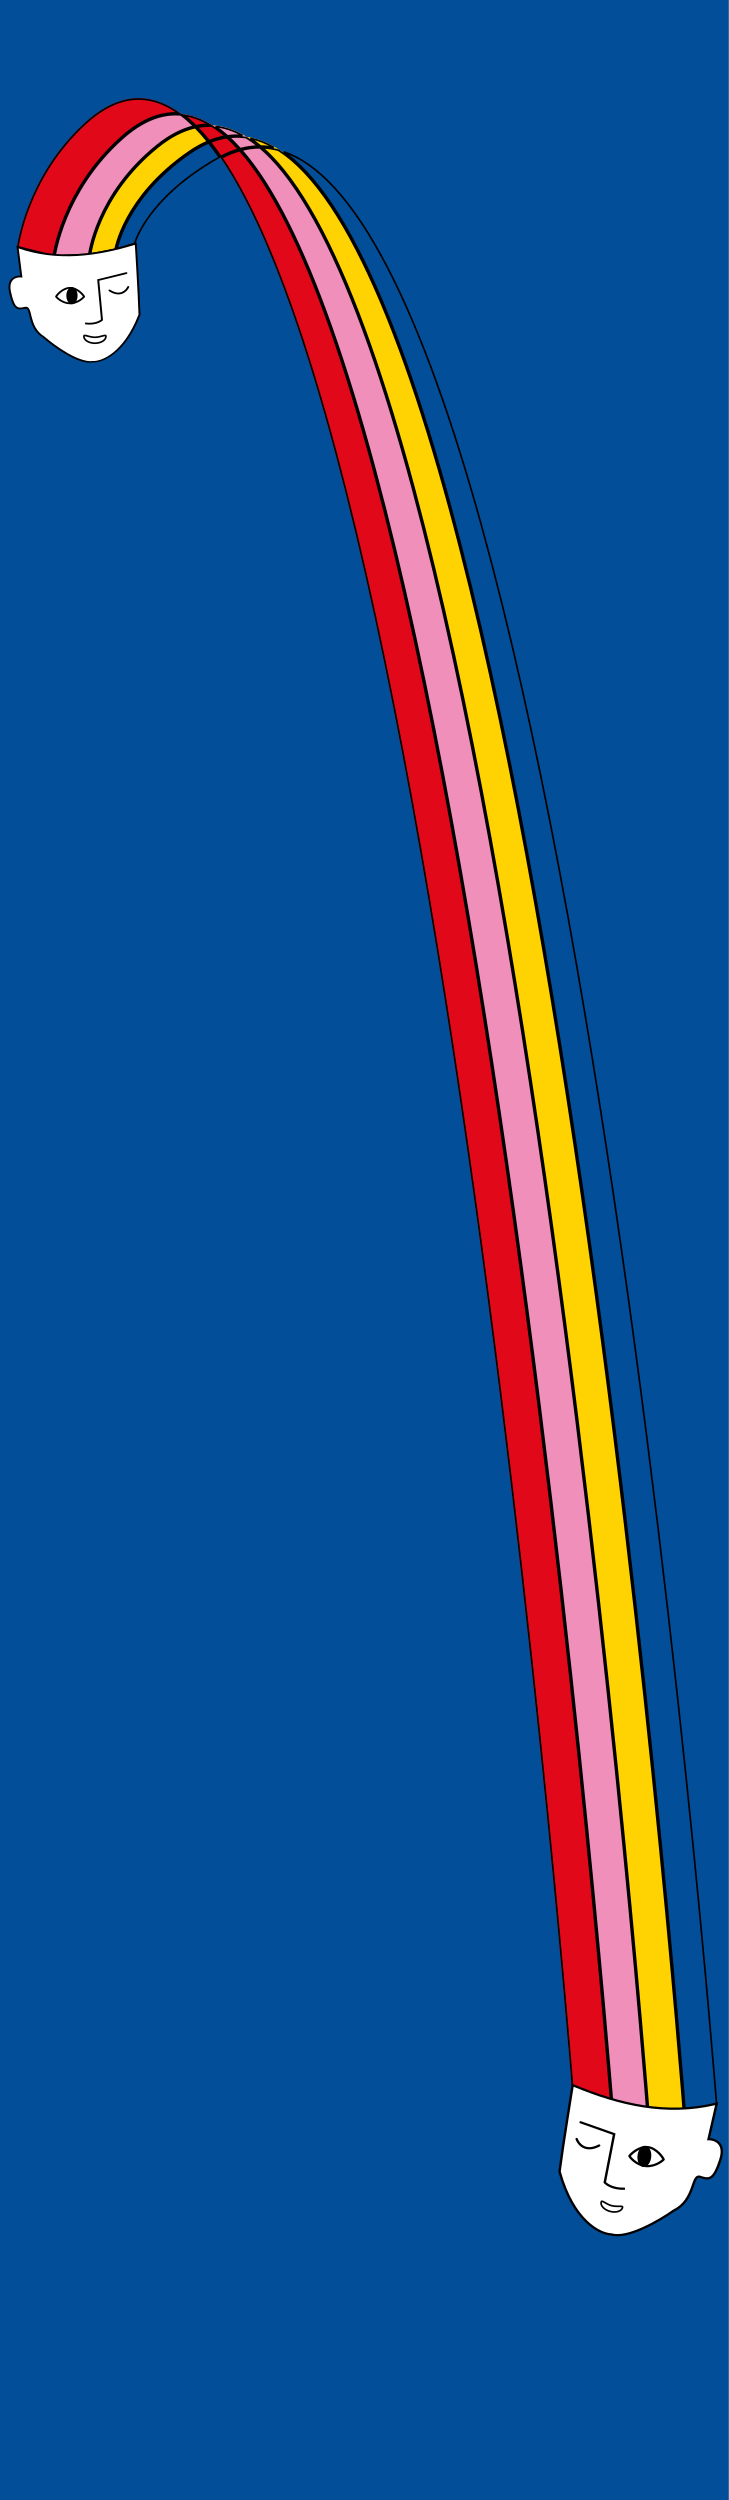
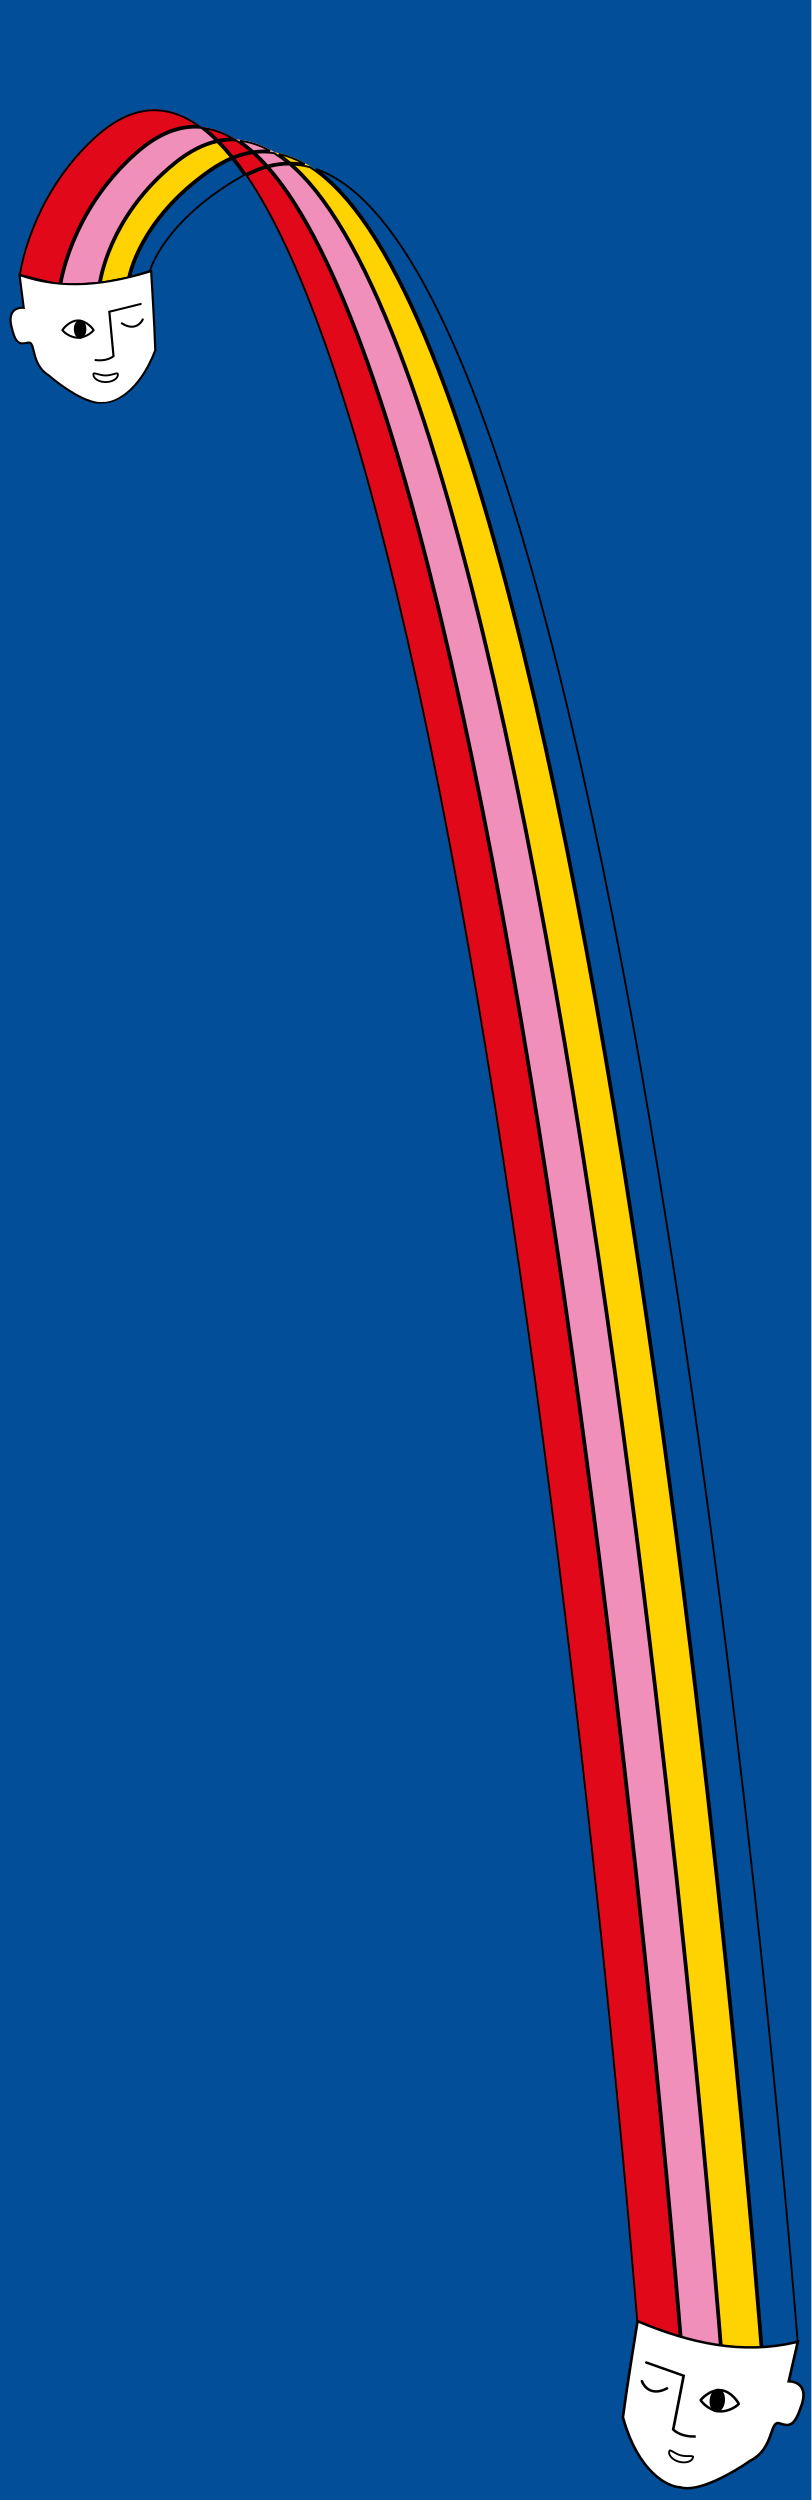
- <svg xmlns="http://www.w3.org/2000/svg" width="430" height="1475" viewBox="0 0 430 1475" fill="none">
-   <rect width="430" height="1475" fill="#034E98" />
+ <svg xmlns="http://www.w3.org/2000/svg" width="430" height="1325" viewBox="0 0 430 1325" fill="none">
+   <rect width="430" height="1325" fill="#034E98" />
  <path d="M79.867 144C79.867 144 86.486 117.925 128.325 93.931C326.397 -19.66 423.292 1241.56 423.292 1241.56L403.792 1246.51C403.792 1246.51 305.573 -43.997 111.706 90.05C73.181 116.688 68.367 147.5 68.367 147.5L79.867 144Z" fill="#034E98" />
  <path d="M68.367 147.5C68.367 147.5 73.181 116.688 111.706 90.05C305.573 -43.997 403.792 1246.51 403.792 1246.51L382.276 1246.4C382.276 1246.4 281.949 -65.849 92.984 86.174C56.892 115.21 52.867 150.5 52.867 150.5L68.367 147.5Z" fill="#FFD301" />
  <path d="M52.867 150.5C52.867 150.5 56.892 115.21 92.984 86.174C281.949 -65.849 382.276 1246.4 382.276 1246.4L360.792 1239.56C360.792 1239.56 256.722 -82.952 72.003 81.244C36.834 112.505 31.867 151.5 31.867 151.5L52.867 150.5Z" fill="#F090BA" />
  <path d="M31.867 151.5C31.867 151.5 36.834 112.505 72.003 81.244C256.722 -82.952 360.792 1239.56 360.792 1239.56L337.308 1231.16C337.308 1231.16 232.965 -95.596 49.855 72.685C14.938 104.774 10 146 10 146L31.867 151.5Z" fill="#E00819" />
-   <path d="M53.46 149.876C53.495 149.645 53.543 149.356 53.603 149.014C53.782 148.003 54.078 146.522 54.545 144.653C55.48 140.915 57.102 135.624 59.848 129.428C65.339 117.036 75.323 101.023 93.297 86.563C100.765 80.555 108.071 76.866 115.218 75.297C117.653 77.767 120.071 80.494 122.47 83.468C118.818 85.02 115.135 87.071 111.422 89.639C92.09 103.005 81.204 117.429 75.151 128.525C72.124 134.072 70.307 138.785 69.245 142.117C68.714 143.784 68.372 145.104 68.162 146.011C68.057 146.465 67.986 146.815 67.94 147.053C67.938 147.06 67.937 147.067 67.936 147.074L53.46 149.876ZM79.46 143.601L69.016 146.78C69.049 146.621 69.089 146.44 69.136 146.237C69.341 145.354 69.675 144.06 70.198 142.421C71.242 139.144 73.036 134.489 76.029 129.004C82.013 118.034 92.797 103.733 111.99 90.461C115.741 87.868 119.45 85.815 123.119 84.279C125.218 86.923 127.303 89.756 129.374 92.772C128.942 93.007 128.509 93.249 128.076 93.498C107.097 105.529 94.928 118.093 88.001 127.67C84.538 132.458 82.387 136.496 81.1 139.345C80.456 140.769 80.028 141.896 79.761 142.669C79.627 143.056 79.533 143.355 79.473 143.558C79.468 143.573 79.464 143.587 79.46 143.601ZM10.556 145.624C10.557 145.616 10.558 145.609 10.559 145.601C10.603 145.295 10.672 144.841 10.773 144.25C10.975 143.069 11.302 141.343 11.804 139.17C12.808 134.823 14.51 128.691 17.299 121.558C22.878 107.291 32.805 89.034 50.193 73.054C61.574 62.594 72.587 57.997 83.237 58.463C90.678 58.789 97.994 61.589 105.183 66.666C94.272 66.164 83.095 70.715 71.671 80.87C54.017 96.562 43.944 114.195 38.285 127.904C35.455 134.759 33.727 140.635 32.707 144.8C32.197 146.882 31.864 148.537 31.657 149.674C31.565 150.183 31.498 150.587 31.453 150.88L10.556 145.624ZM52.427 150.02L32.45 150.972C32.495 150.692 32.557 150.317 32.641 149.853C32.844 148.734 33.173 147.099 33.678 145.037C34.689 140.914 36.401 135.087 39.209 128.286C44.825 114.682 54.82 97.187 72.335 81.618C83.814 71.414 94.919 67.037 105.656 67.693C106.004 67.714 106.353 67.741 106.7 67.773C109.278 69.713 111.839 71.945 114.384 74.461C107.261 76.142 100.021 79.87 92.67 85.784C74.552 100.36 64.478 116.511 58.934 129.023C56.162 135.278 54.522 140.625 53.575 144.411C53.101 146.304 52.801 147.807 52.618 148.84C52.528 149.353 52.466 149.75 52.427 150.02ZM115.131 73.793C112.982 71.666 110.817 69.735 108.636 68.005C113.619 68.744 118.545 70.568 123.413 73.417C120.806 73.403 118.183 73.664 115.544 74.205C115.406 74.067 115.269 73.93 115.131 73.793ZM116.385 75.059C119.328 74.507 122.243 74.314 125.132 74.466C127.754 76.136 130.359 78.102 132.948 80.357C129.8 80.886 126.629 81.787 123.433 83.07C121.102 80.167 118.753 77.494 116.385 75.059ZM134.238 80.161C131.913 78.091 129.568 76.247 127.204 74.635C127.242 74.639 127.279 74.644 127.317 74.648C132.649 75.253 137.912 77.035 143.104 79.93C140.171 79.681 137.215 79.755 134.238 80.161ZM124.084 83.887C127.395 82.581 130.672 81.696 133.918 81.216C134.979 82.172 136.038 83.176 137.093 84.227C138.305 85.435 139.512 86.704 140.715 88.035C137.26 89.037 133.775 90.453 130.261 92.297C128.217 89.316 126.157 86.511 124.084 83.887ZM141.792 87.736C140.466 86.257 139.136 84.85 137.799 83.519C136.941 82.664 136.08 81.839 135.216 81.046C138.587 80.658 141.923 80.708 145.225 81.176C147.576 82.628 149.912 84.308 152.233 86.209C148.784 86.3 145.303 86.804 141.792 87.736ZM130.828 93.129C134.408 91.259 137.95 89.843 141.457 88.864C160.268 110.099 177.996 146.292 194.583 193.127C230.299 293.976 260.62 443.857 285.173 598.905C309.725 753.944 328.505 914.117 341.148 1035.53C347.469 1096.24 352.255 1147.26 355.462 1183.1C357.065 1201.02 358.273 1215.14 359.08 1224.79C359.484 1229.61 359.787 1233.31 359.99 1235.81C360.039 1236.42 360.083 1236.96 360.12 1237.42L360.218 1238.64L360.233 1238.83L337.781 1230.8L337.73 1230.16C337.679 1229.53 337.603 1228.57 337.501 1227.32C337.298 1224.82 336.994 1221.1 336.59 1216.26C335.781 1206.59 334.57 1192.41 332.965 1174.44C329.754 1138.49 324.963 1087.31 318.641 1026.43C305.997 904.676 287.231 744.08 262.742 588.741C238.254 433.411 208.039 283.303 172.491 182.537C159.344 145.272 145.454 114.712 130.828 93.129ZM361.264 1239.18L361.215 1238.56C361.164 1237.92 361.088 1236.98 360.987 1235.73C360.784 1233.23 360.48 1229.53 360.077 1224.7C359.269 1215.06 358.061 1200.93 356.458 1183.01C353.251 1147.16 348.464 1096.14 342.142 1035.43C329.499 914.004 310.717 753.812 286.161 598.749C261.607 443.694 231.275 293.735 195.526 192.793C179.033 146.224 161.365 110.021 142.536 88.576C146.201 87.644 149.826 87.191 153.412 87.194C155.389 88.88 157.355 90.727 159.31 92.73C180.057 113.979 199.448 152.678 217.434 203.492C253.396 305.091 283.647 454.831 307.998 609.357C332.347 763.875 350.792 923.146 363.15 1043.79C369.329 1104.11 373.986 1154.77 377.098 1190.36C378.654 1208.15 379.824 1222.17 380.605 1231.74C380.996 1236.53 381.289 1240.2 381.484 1242.68C381.582 1243.92 381.656 1244.86 381.704 1245.49L381.721 1245.7L361.264 1239.18ZM382.74 1245.9L382.701 1245.41C382.653 1244.78 382.579 1243.84 382.481 1242.6C382.286 1240.12 381.992 1236.45 381.602 1231.66C380.821 1222.09 379.651 1208.06 378.094 1190.27C374.982 1154.68 370.324 1104.01 364.145 1043.69C351.786 923.035 333.339 763.744 308.986 609.202C284.634 454.668 254.372 304.85 218.377 203.158C200.384 152.326 180.935 113.447 160.025 92.031C158.352 90.317 156.669 88.714 154.975 87.225C158.063 87.343 161.122 87.8 164.153 88.584C164.187 88.593 164.22 88.602 164.253 88.61C169.427 91.934 174.528 96.284 179.554 101.599C200.718 123.978 220.43 163.308 238.661 214.364C275.115 316.452 305.562 465.16 329.955 618.091C354.348 771.014 372.682 928.128 384.919 1047.01C391.037 1106.46 395.631 1156.34 398.695 1191.36C400.227 1208.87 401.377 1222.67 402.144 1232.09C402.527 1236.8 402.815 1240.41 403.006 1242.85C403.102 1244.07 403.174 1244.99 403.222 1245.61L403.252 1246.01L382.74 1245.9ZM153.781 86.196C151.785 84.509 149.774 82.981 147.749 81.616C152.408 82.582 157.011 84.382 161.558 86.976C158.984 86.483 156.392 86.221 153.781 86.196ZM180.281 100.912C176.07 96.46 171.794 92.664 167.452 89.569C177.753 93.059 187.77 100.333 197.499 110.967C219.035 134.507 239.041 174.377 257.505 225.496C294.426 327.715 325.102 474.679 349.592 625.227C374.082 775.767 392.382 929.859 404.56 1046.32C410.649 1104.55 415.208 1153.37 418.244 1187.63C419.762 1204.76 420.9 1218.25 421.658 1227.46C422.036 1232.07 422.321 1235.6 422.51 1237.98C422.605 1239.17 422.676 1240.08 422.723 1240.68L422.761 1241.18L404.245 1245.88L404.219 1245.54C404.171 1244.92 404.099 1243.99 404.003 1242.77C403.811 1240.33 403.524 1236.72 403.14 1232.01C402.374 1222.59 401.224 1208.79 399.691 1191.28C396.627 1156.25 392.033 1106.36 385.914 1046.91C373.676 928.016 355.339 770.881 330.943 617.933C306.548 464.994 276.09 316.209 239.603 214.028C221.364 162.949 201.596 123.451 180.281 100.912Z" stroke="black" />
+   <path d="M79.473 143.558C79.468 143.573 79.464 143.587 79.46 143.601L69.016 146.78C69.049 146.621 69.089 146.44 69.136 146.237C69.341 145.354 69.675 144.06 70.198 142.421C71.242 139.144 73.036 134.489 76.029 129.004C82.013 118.034 92.797 103.733 111.99 90.461C115.741 87.868 119.45 85.815 123.119 84.279C125.218 86.923 127.303 89.756 129.374 92.772C128.942 93.007 128.509 93.249 128.076 93.498C107.097 105.529 94.928 118.093 88.001 127.67C84.538 132.458 82.387 136.496 81.1 139.345C80.456 140.769 80.028 141.896 79.761 142.669C79.627 143.056 79.533 143.355 79.473 143.558ZM67.94 147.053C67.938 147.06 67.937 147.067 67.936 147.074L53.46 149.876C53.495 149.645 53.543 149.356 53.603 149.014C53.782 148.003 54.078 146.522 54.545 144.653C55.48 140.915 57.102 135.624 59.848 129.428C65.339 117.036 75.323 101.023 93.297 86.563C100.765 80.555 108.071 76.866 115.218 75.297C117.653 77.767 120.071 80.494 122.47 83.468C118.818 85.02 115.135 87.071 111.422 89.639C92.09 103.005 81.204 117.429 75.151 128.525C72.124 134.072 70.307 138.785 69.245 142.117C68.714 143.784 68.372 145.104 68.162 146.011C68.057 146.465 67.986 146.815 67.94 147.053ZM52.618 148.84C52.528 149.353 52.466 149.75 52.427 150.02L32.45 150.972C32.495 150.692 32.557 150.317 32.641 149.853C32.844 148.734 33.173 147.099 33.678 145.037C34.689 140.914 36.401 135.087 39.209 128.286C44.825 114.682 54.82 97.187 72.335 81.618C83.814 71.414 94.919 67.037 105.656 67.693C106.004 67.714 106.353 67.741 106.7 67.773C109.278 69.713 111.839 71.945 114.384 74.461C107.261 76.142 100.021 79.87 92.67 85.784C74.552 100.36 64.478 116.511 58.934 129.023C56.162 135.278 54.522 140.625 53.575 144.411C53.101 146.304 52.801 147.807 52.618 148.84ZM31.657 149.674C31.565 150.183 31.498 150.587 31.453 150.88L10.556 145.624C10.557 145.616 10.558 145.609 10.559 145.601C10.603 145.295 10.672 144.841 10.773 144.25C10.975 143.069 11.302 141.343 11.804 139.17C12.808 134.823 14.51 128.691 17.299 121.558C22.878 107.291 32.805 89.034 50.193 73.054C61.574 62.594 72.587 57.997 83.237 58.463C90.678 58.789 97.994 61.589 105.183 66.666C94.272 66.164 83.095 70.715 71.671 80.87C54.017 96.562 43.944 114.195 38.285 127.904C35.455 134.759 33.727 140.635 32.707 144.8C32.197 146.882 31.864 148.537 31.657 149.674ZM115.131 73.793C112.982 71.666 110.817 69.735 108.636 68.005C113.619 68.744 118.545 70.568 123.413 73.417C120.806 73.403 118.183 73.664 115.544 74.205C115.406 74.067 115.269 73.93 115.131 73.793ZM116.385 75.059C119.328 74.507 122.243 74.314 125.132 74.466C127.754 76.136 130.359 78.102 132.948 80.357C129.8 80.886 126.629 81.787 123.433 83.07C121.102 80.167 118.753 77.494 116.385 75.059ZM134.238 80.161C131.913 78.091 129.568 76.247 127.204 74.635C127.242 74.639 127.279 74.644 127.317 74.648C132.649 75.253 137.912 77.035 143.104 79.93C140.171 79.681 137.215 79.755 134.238 80.161ZM124.084 83.887C127.395 82.581 130.672 81.696 133.918 81.216C134.979 82.172 136.038 83.176 137.093 84.227C138.305 85.435 139.512 86.704 140.715 88.035C137.26 89.037 133.775 90.453 130.261 92.297C128.217 89.316 126.157 86.511 124.084 83.887ZM141.792 87.736C140.466 86.257 139.136 84.85 137.799 83.519C136.941 82.664 136.08 81.839 135.216 81.046C138.587 80.658 141.923 80.708 145.225 81.176C147.576 82.628 149.912 84.308 152.233 86.209C148.784 86.3 145.303 86.804 141.792 87.736ZM130.828 93.129C134.408 91.259 137.95 89.843 141.457 88.864C160.268 110.099 177.996 146.292 194.583 193.127C230.299 293.976 260.62 443.857 285.173 598.905C309.725 753.944 328.505 914.117 341.148 1035.53C347.469 1096.24 352.255 1147.26 355.462 1183.1C357.065 1201.02 358.273 1215.14 359.08 1224.79C359.484 1229.61 359.787 1233.31 359.99 1235.81C360.039 1236.42 360.083 1236.96 360.12 1237.42L360.218 1238.64L360.233 1238.83L337.781 1230.8L337.73 1230.16C337.679 1229.53 337.603 1228.57 337.501 1227.32C337.298 1224.82 336.994 1221.1 336.59 1216.26C335.781 1206.59 334.57 1192.41 332.965 1174.44C329.754 1138.49 324.963 1087.31 318.641 1026.43C305.997 904.676 287.231 744.08 262.742 588.741C238.254 433.411 208.039 283.303 172.491 182.537C159.344 145.272 145.454 114.712 130.828 93.129ZM361.264 1239.18L361.215 1238.56C361.164 1237.92 361.088 1236.98 360.987 1235.73C360.784 1233.23 360.48 1229.53 360.077 1224.7C359.269 1215.06 358.061 1200.93 356.458 1183.01C353.251 1147.16 348.464 1096.14 342.142 1035.43C329.499 914.004 310.717 753.812 286.161 598.749C261.607 443.694 231.275 293.735 195.526 192.793C179.033 146.224 161.365 110.021 142.536 88.576C146.201 87.644 149.826 87.191 153.412 87.194C155.389 88.88 157.355 90.727 159.31 92.73C180.057 113.979 199.448 152.678 217.434 203.492C253.396 305.091 283.647 454.831 307.998 609.357C332.347 763.875 350.792 923.146 363.15 1043.79C369.329 1104.11 373.986 1154.77 377.098 1190.36C378.654 1208.15 379.824 1222.17 380.605 1231.74C380.996 1236.53 381.289 1240.2 381.484 1242.68C381.582 1243.92 381.656 1244.86 381.704 1245.49L381.721 1245.7L361.264 1239.18ZM153.781 86.196C151.785 84.509 149.774 82.981 147.749 81.616C152.408 82.582 157.011 84.382 161.558 86.976C158.984 86.483 156.392 86.221 153.781 86.196ZM164.153 88.584C164.187 88.593 164.22 88.602 164.253 88.61C169.427 91.934 174.528 96.284 179.554 101.599C200.718 123.978 220.43 163.308 238.661 214.364C275.115 316.452 305.562 465.16 329.955 618.091C354.348 771.014 372.682 928.128 384.919 1047.01C391.037 1106.46 395.631 1156.34 398.695 1191.36C400.227 1208.87 401.377 1222.67 402.144 1232.09C402.527 1236.8 402.815 1240.41 403.006 1242.85C403.102 1244.07 403.174 1244.99 403.222 1245.61L403.252 1246.01L382.74 1245.9L382.701 1245.41C382.653 1244.78 382.579 1243.84 382.481 1242.6C382.286 1240.12 381.992 1236.45 381.602 1231.66C380.821 1222.09 379.651 1208.06 378.094 1190.27C374.982 1154.68 370.324 1104.01 364.145 1043.69C351.786 923.035 333.339 763.744 308.986 609.202C284.634 454.668 254.372 304.85 218.377 203.158C200.384 152.326 180.935 113.447 160.025 92.031C158.352 90.317 156.669 88.714 154.975 87.225C158.063 87.343 161.122 87.8 164.153 88.584ZM422.761 1241.18L404.245 1245.88L404.219 1245.54C404.171 1244.92 404.099 1243.99 404.003 1242.77C403.811 1240.33 403.524 1236.72 403.14 1232.01C402.374 1222.59 401.224 1208.79 399.691 1191.28C396.627 1156.25 392.033 1106.36 385.914 1046.91C373.676 928.016 355.339 770.881 330.943 617.933C306.548 464.994 276.09 316.209 239.603 214.028C221.364 162.949 201.596 123.451 180.281 100.912C176.07 96.46 171.794 92.664 167.452 89.569C177.753 93.059 187.77 100.333 197.499 110.967C219.035 134.507 239.041 174.377 257.505 225.496C294.426 327.715 325.102 474.679 349.592 625.227C374.082 775.767 392.382 929.859 404.56 1046.32C410.649 1104.55 415.208 1153.37 418.244 1187.63C419.762 1204.76 420.9 1218.25 421.658 1227.46C422.036 1232.07 422.321 1235.6 422.51 1237.98C422.605 1239.17 422.676 1240.08 422.723 1240.68L422.761 1241.18Z" stroke="black" />
  <path d="M418.038 1262.12L422.84 1241.14C393.455 1248.34 365.428 1241.78 337.894 1230.23C337.894 1230.23 332.145 1265.42 330.132 1281.2C338.186 1310.26 353.805 1318.03 360.607 1318.28C370.146 1321.24 389.172 1310.16 397.493 1304.25C410.404 1297.96 407.827 1282.56 413.113 1284.34C418.399 1286.13 421.103 1286.39 425.041 1274.17C428.192 1264.38 421.685 1262.06 418.038 1262.12Z" fill="white" />
  <path d="M367.274 1302.52C367.016 1303.5 366.146 1304.29 364.812 1304.73C363.484 1305.16 361.762 1305.21 359.971 1304.74C358.18 1304.27 356.704 1303.38 355.759 1302.35C354.811 1301.32 354.442 1300.2 354.699 1299.22C354.767 1298.96 354.844 1298.84 354.897 1298.78C354.937 1298.74 354.976 1298.72 355.044 1298.72C355.132 1298.71 355.269 1298.73 355.477 1298.81C355.68 1298.88 355.918 1299 356.197 1299.15C356.419 1299.27 356.663 1299.41 356.927 1299.56C357.962 1300.16 359.309 1300.94 360.86 1301.35C362.411 1301.76 363.967 1301.74 365.163 1301.73C365.469 1301.72 365.75 1301.72 366.003 1301.72C366.321 1301.73 366.584 1301.74 366.798 1301.78C367.016 1301.81 367.146 1301.86 367.22 1301.91C367.278 1301.95 367.302 1301.98 367.316 1302.04C367.335 1302.12 367.341 1302.26 367.274 1302.52Z" stroke="black" />
  <path fill-rule="evenodd" clip-rule="evenodd" d="M337.187 1230.12L337.893 1230.23C337.187 1230.12 337.187 1230.12 337.187 1230.12L337.187 1230.12L336.936 1231.67C336.775 1232.66 336.543 1234.1 336.257 1235.87C335.687 1239.41 334.905 1244.31 334.06 1249.69C332.372 1260.46 330.43 1273.21 329.422 1281.11L329.406 1281.23L329.439 1281.35C337.494 1310.41 353.177 1318.59 360.487 1318.93C363.038 1319.7 366.131 1319.53 369.399 1318.81C372.722 1318.08 376.305 1316.77 379.826 1315.19C386.841 1312.04 393.693 1307.78 397.886 1304.81C404.55 1301.54 407.198 1295.93 408.837 1291.49C409.078 1290.84 409.304 1290.19 409.515 1289.59C409.659 1289.18 409.797 1288.78 409.929 1288.42C410.262 1287.49 410.569 1286.72 410.896 1286.12C411.228 1285.51 411.539 1285.16 411.834 1284.99C412.081 1284.85 412.386 1284.8 412.877 1284.96C415.47 1285.84 417.838 1286.52 420.009 1285.04C421.053 1284.34 421.987 1283.17 422.9 1281.47C423.815 1279.75 424.736 1277.44 425.725 1274.36C427.341 1269.35 426.533 1266.05 424.623 1264.02C423.021 1262.32 420.759 1261.63 418.914 1261.49L423.781 1240.22L422.646 1240.5C393.49 1247.64 365.646 1241.15 338.18 1229.63L337.326 1229.27L337.187 1230.12ZM338.461 1231.19C365.438 1242.4 393.004 1248.79 421.898 1242.05L417.15 1262.79L418.061 1262.78C419.752 1262.75 422.051 1263.28 423.552 1264.88C425.021 1266.44 425.89 1269.2 424.356 1273.97C423.376 1277.01 422.482 1279.25 421.617 1280.87C420.75 1282.49 419.939 1283.44 419.154 1283.97C417.666 1284.98 416.04 1284.63 413.347 1283.72C412.516 1283.44 411.746 1283.48 411.072 1283.87C410.445 1284.22 409.99 1284.83 409.619 1285.51C409.242 1286.2 408.909 1287.05 408.574 1287.98C408.432 1288.37 408.291 1288.78 408.147 1289.19C407.941 1289.78 407.726 1290.39 407.486 1291.05C405.868 1295.42 403.36 1300.64 397.152 1303.67L397.099 1303.69L397.052 1303.73C392.919 1306.66 386.123 1310.88 379.187 1313.99C375.718 1315.55 372.236 1316.82 369.049 1317.52C365.848 1318.22 363.024 1318.33 360.824 1317.65L360.726 1317.62L360.624 1317.62C354.292 1317.38 338.882 1309.99 330.856 1281.16C331.865 1273.27 333.793 1260.62 335.474 1249.9C336.318 1244.52 337.099 1239.63 337.67 1236.08C337.955 1234.31 338.187 1232.88 338.348 1231.88L338.461 1231.19Z" fill="black" />
  <path fill-rule="evenodd" clip-rule="evenodd" d="M372.213 1272.12C372.333 1271.97 372.493 1271.79 372.693 1271.59C373.247 1271.02 374.053 1270.31 375.034 1269.64C377.036 1268.28 379.537 1267.22 382.009 1267.46C384.481 1267.7 386.727 1269.23 388.423 1270.96C389.254 1271.81 389.906 1272.66 390.339 1273.33C390.495 1273.57 390.616 1273.78 390.705 1273.95C390.609 1274.04 390.487 1274.15 390.339 1274.27C389.814 1274.71 389.039 1275.25 388.079 1275.76C386.143 1276.78 383.622 1277.58 381.035 1277.33C378.448 1277.07 376.133 1275.79 374.434 1274.41C373.592 1273.73 372.936 1273.05 372.508 1272.51C372.387 1272.36 372.289 1272.23 372.213 1272.12ZM390.864 1274.29C390.864 1274.29 390.863 1274.29 390.863 1274.29C390.868 1274.31 390.87 1274.31 390.864 1274.29ZM371.991 1272.43C371.99 1272.43 371.99 1272.43 371.989 1272.43C371.979 1272.45 371.982 1272.44 371.991 1272.43ZM380.905 1278.64C374.931 1278.05 370.56 1272.79 370.636 1272.02C370.711 1271.25 376.164 1265.56 382.139 1266.14C388.114 1266.73 392.347 1273.39 392.272 1274.16C392.196 1274.92 386.88 1279.23 380.905 1278.64Z" fill="black" />
  <path d="M376.111 1271.86C375.771 1275.31 377.311 1278.29 379.551 1278.51C381.792 1278.73 383.884 1276.11 384.225 1272.66C384.566 1269.21 383.026 1266.23 380.785 1266.01C378.545 1265.79 376.452 1268.41 376.111 1271.86Z" fill="black" />
  <path fill-rule="evenodd" clip-rule="evenodd" d="M341.886 1251.91C341.751 1252.25 341.941 1252.63 342.311 1252.76L361.538 1259.56L356.044 1287.79L356.257 1288.03C357.611 1289.56 361.794 1292.24 368.363 1292C368.502 1291.99 368.641 1291.99 368.782 1291.98L368.683 1290.66L368.676 1290.66L368.285 1290.68L368.282 1290.68C362.511 1290.89 358.86 1288.68 357.57 1287.43L363.156 1258.73L342.803 1251.53C342.432 1251.4 342.022 1251.57 341.886 1251.91Z" fill="black" />
  <path fill-rule="evenodd" clip-rule="evenodd" d="M339.999 1261.37C339.623 1261.48 339.418 1261.85 339.54 1262.2C340.11 1263.83 341.507 1266.02 343.895 1267.24C346.338 1268.48 349.658 1268.63 353.855 1266.42C354.196 1266.24 354.31 1265.83 354.111 1265.52C353.912 1265.2 353.475 1265.09 353.134 1265.27C349.265 1267.3 346.48 1267.06 344.568 1266.08C342.601 1265.08 341.392 1263.23 340.898 1261.81C340.776 1261.46 340.374 1261.27 339.999 1261.37Z" fill="black" />
  <path d="M12.568 163.168L10.354 145.778C33.6 153.961 56.846 150.893 80.091 143.732C80.091 143.732 81.936 172.715 82.305 185.672C73.45 208.585 60.166 213.632 54.632 213.291C46.662 214.928 32.124 204.426 25.851 198.97C15.888 192.832 19.209 180.557 14.781 181.58C10.354 182.603 8.14 182.603 5.926 172.374C4.155 164.191 9.616 162.827 12.568 163.168Z" fill="white" />
  <path fill-rule="evenodd" clip-rule="evenodd" d="M80.674 143.701L80.093 143.732C80.674 143.701 80.674 143.701 80.674 143.701L80.674 143.702L80.754 144.972C80.805 145.79 80.879 146.973 80.968 148.433C81.147 151.353 81.389 155.381 81.643 159.815C82.15 168.679 82.704 179.171 82.888 185.658L82.891 185.758L82.855 185.853C74 208.765 60.63 214.142 54.678 213.832C52.548 214.247 50.054 213.861 47.463 213.018C44.827 212.161 42.027 210.81 39.3 209.247C33.864 206.133 28.649 202.137 25.489 199.392C20.348 196.206 18.65 191.445 17.676 187.716C17.533 187.169 17.402 186.628 17.279 186.121C17.195 185.774 17.115 185.443 17.038 185.137C16.841 184.362 16.655 183.711 16.438 183.199C16.217 182.678 15.993 182.369 15.767 182.209C15.578 182.075 15.335 182.007 14.924 182.102C12.752 182.604 10.778 182.962 9.136 181.597C8.345 180.939 7.682 179.922 7.079 178.464C6.474 177.001 5.913 175.049 5.357 172.48C4.448 168.282 5.367 165.677 7.077 164.183C8.513 162.929 10.402 162.554 11.909 162.585L9.665 144.959L10.562 145.275C33.628 153.395 56.72 150.365 79.909 143.222L80.629 143L80.674 143.701ZM79.556 144.463C56.788 151.393 33.93 154.366 11.045 146.591L13.234 163.787L12.497 163.701C11.128 163.543 9.222 163.79 7.877 164.965C6.562 166.114 5.635 168.283 6.498 172.269C7.049 174.813 7.595 176.698 8.166 178.08C8.739 179.466 9.321 180.303 9.914 180.797C11.04 181.733 12.386 181.58 14.642 181.059C15.338 180.898 15.96 180.99 16.475 181.355C16.955 181.695 17.275 182.225 17.522 182.807C17.771 183.397 17.974 184.113 18.171 184.892C18.255 185.223 18.336 185.56 18.421 185.907C18.54 186.401 18.665 186.916 18.808 187.464C19.769 191.142 21.385 195.571 26.175 198.522L26.216 198.547L26.251 198.578C29.367 201.288 34.539 205.253 39.913 208.333C42.6 209.873 45.321 211.181 47.849 212.004C50.388 212.829 52.839 213.377 54.678 213C59.829 213.317 72.908 208.312 81.722 185.586C81.535 179.108 80.985 168.692 80.48 159.872C80.227 155.44 79.984 151.413 79.806 148.494C79.716 147.034 79.643 145.852 79.592 145.034L79.556 144.463Z" fill="black" />
  <path fill-rule="evenodd" clip-rule="evenodd" d="M48.919 174.945C48.833 174.816 48.718 174.657 48.572 174.474C48.168 173.967 47.571 173.33 46.83 172.709C45.316 171.441 43.373 170.381 41.35 170.381C39.326 170.381 37.383 171.441 35.87 172.709C35.128 173.33 34.531 173.967 34.127 174.474C33.981 174.657 33.866 174.816 33.781 174.945C33.852 175.029 33.941 175.128 34.051 175.24C34.442 175.637 35.028 176.135 35.765 176.622C37.253 177.604 39.232 178.459 41.35 178.459C43.467 178.459 45.447 177.604 46.935 176.622C47.672 176.135 48.258 175.637 48.648 175.24C48.758 175.128 48.848 175.029 48.919 174.945ZM33.624 175.213C33.625 175.212 33.625 175.211 33.626 175.209C33.62 175.226 33.618 175.228 33.624 175.213ZM49.074 175.209C49.074 175.211 49.075 175.212 49.075 175.213C49.082 175.228 49.08 175.226 49.074 175.209ZM41.35 179.535C46.24 179.535 50.205 175.616 50.205 174.988C50.205 174.361 46.24 169.305 41.35 169.305C36.459 169.305 32.494 174.361 32.494 174.988C32.494 175.616 36.459 179.535 41.35 179.535Z" fill="black" />
  <path d="M45.776 174.42C45.776 177.245 44.29 179.535 42.456 179.535C40.622 179.535 39.135 177.245 39.135 174.42C39.135 171.595 40.622 169.5 42.456 169.5C44.29 169.5 45.776 171.595 45.776 174.42Z" fill="black" />
  <path fill-rule="evenodd" clip-rule="evenodd" d="M75.12 160.983C75.203 161.27 75.019 161.565 74.708 161.641L58.576 165.617L60.771 188.944L60.579 189.121C59.36 190.248 55.753 192.085 50.447 191.366C50.335 191.351 50.223 191.335 50.109 191.317L50.295 190.255L50.301 190.256L50.616 190.302L50.619 190.302C55.28 190.933 58.417 189.434 59.563 188.525L57.331 164.81L74.408 160.602C74.719 160.525 75.037 160.696 75.12 160.983Z" fill="black" />
  <path fill-rule="evenodd" clip-rule="evenodd" d="M75.894 168.811C76.189 168.928 76.326 169.244 76.199 169.517C75.606 170.796 74.299 172.459 72.266 173.253C70.185 174.066 67.482 173.918 64.257 171.789C63.995 171.616 63.934 171.28 64.121 171.039C64.308 170.797 64.671 170.741 64.933 170.914C67.906 172.876 70.184 172.898 71.812 172.262C73.487 171.608 74.615 170.202 75.129 169.093C75.256 168.82 75.598 168.694 75.894 168.811Z" fill="black" />
  <path d="M62.5 198.5C62.5 199.515 61.859 200.503 60.679 201.261C59.505 202.017 57.852 202.5 56 202.5C54.148 202.5 52.495 202.017 51.321 201.261C50.141 200.503 49.5 199.515 49.5 198.5C49.5 198.234 49.543 198.095 49.581 198.027C49.609 197.976 49.641 197.948 49.706 197.927C49.79 197.899 49.928 197.884 50.148 197.906C50.363 197.926 50.622 197.978 50.931 198.054C51.176 198.114 51.448 198.189 51.742 198.27C52.895 198.587 54.396 199 56 199C57.604 199 59.105 198.587 60.258 198.27C60.552 198.189 60.824 198.114 61.069 198.054C61.378 197.978 61.637 197.926 61.852 197.906C62.072 197.884 62.21 197.899 62.294 197.927C62.359 197.948 62.391 197.976 62.419 198.027C62.457 198.095 62.5 198.234 62.5 198.5Z" stroke="black" />
</svg>
